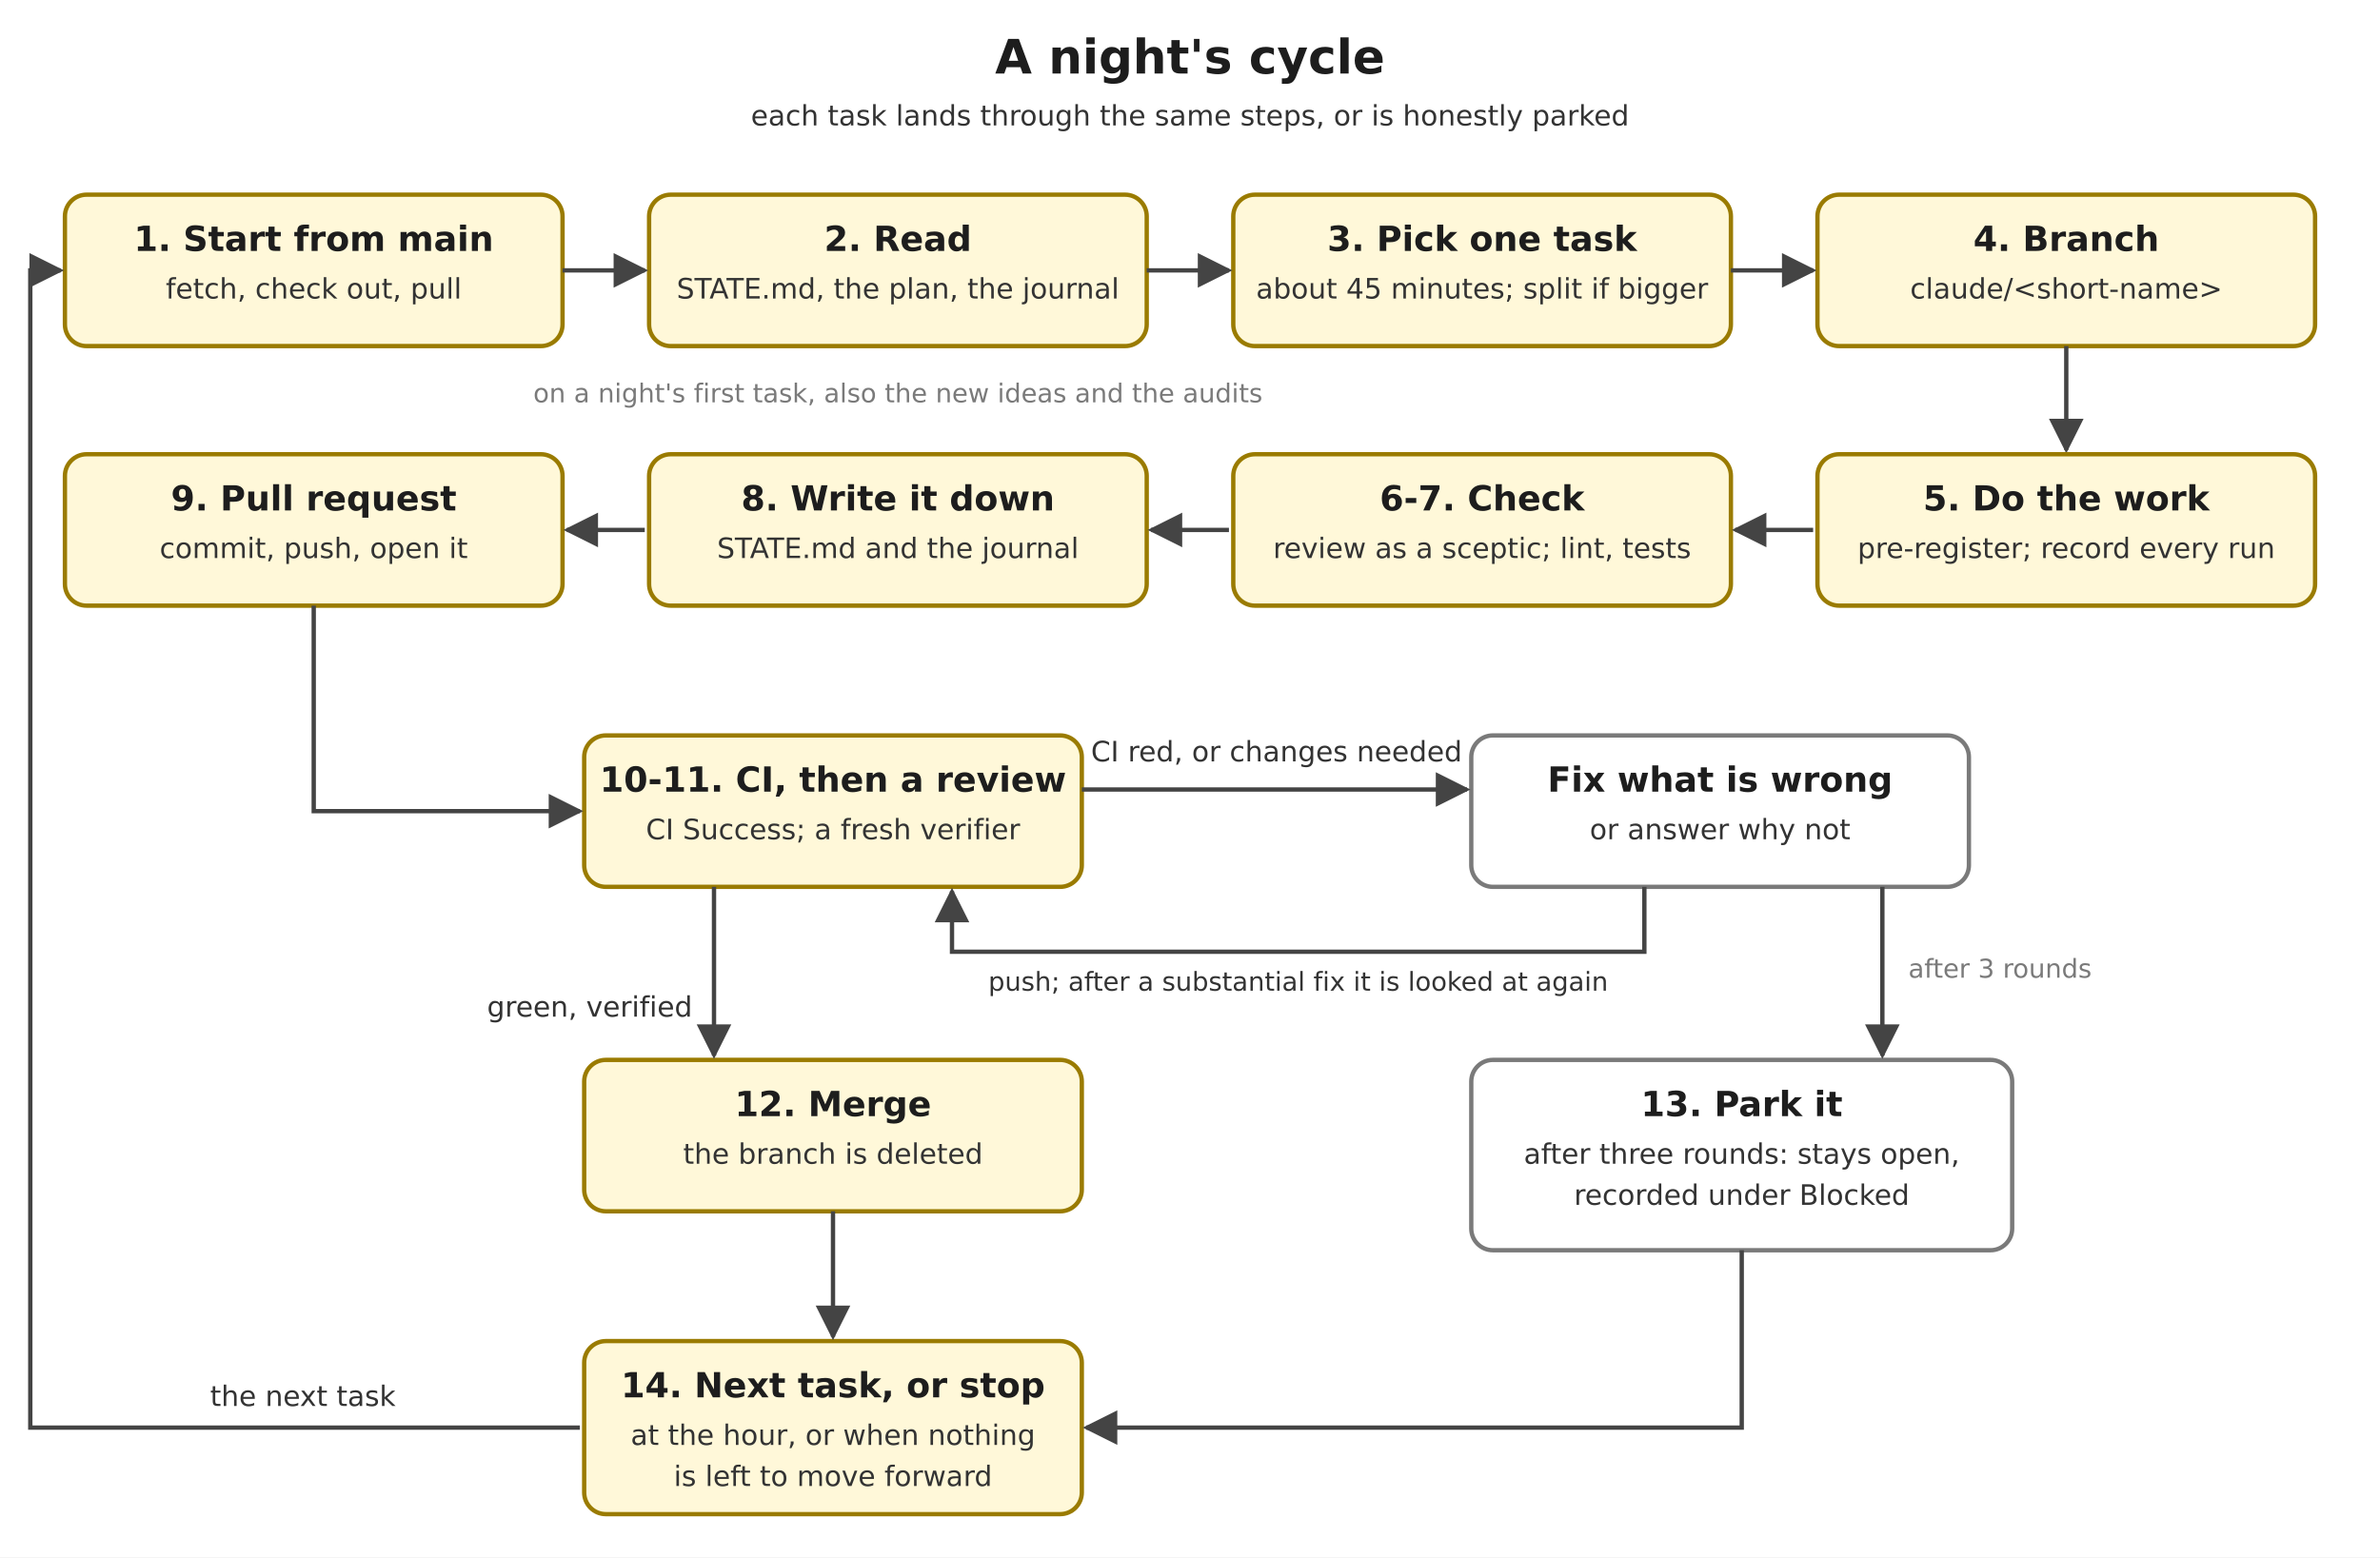
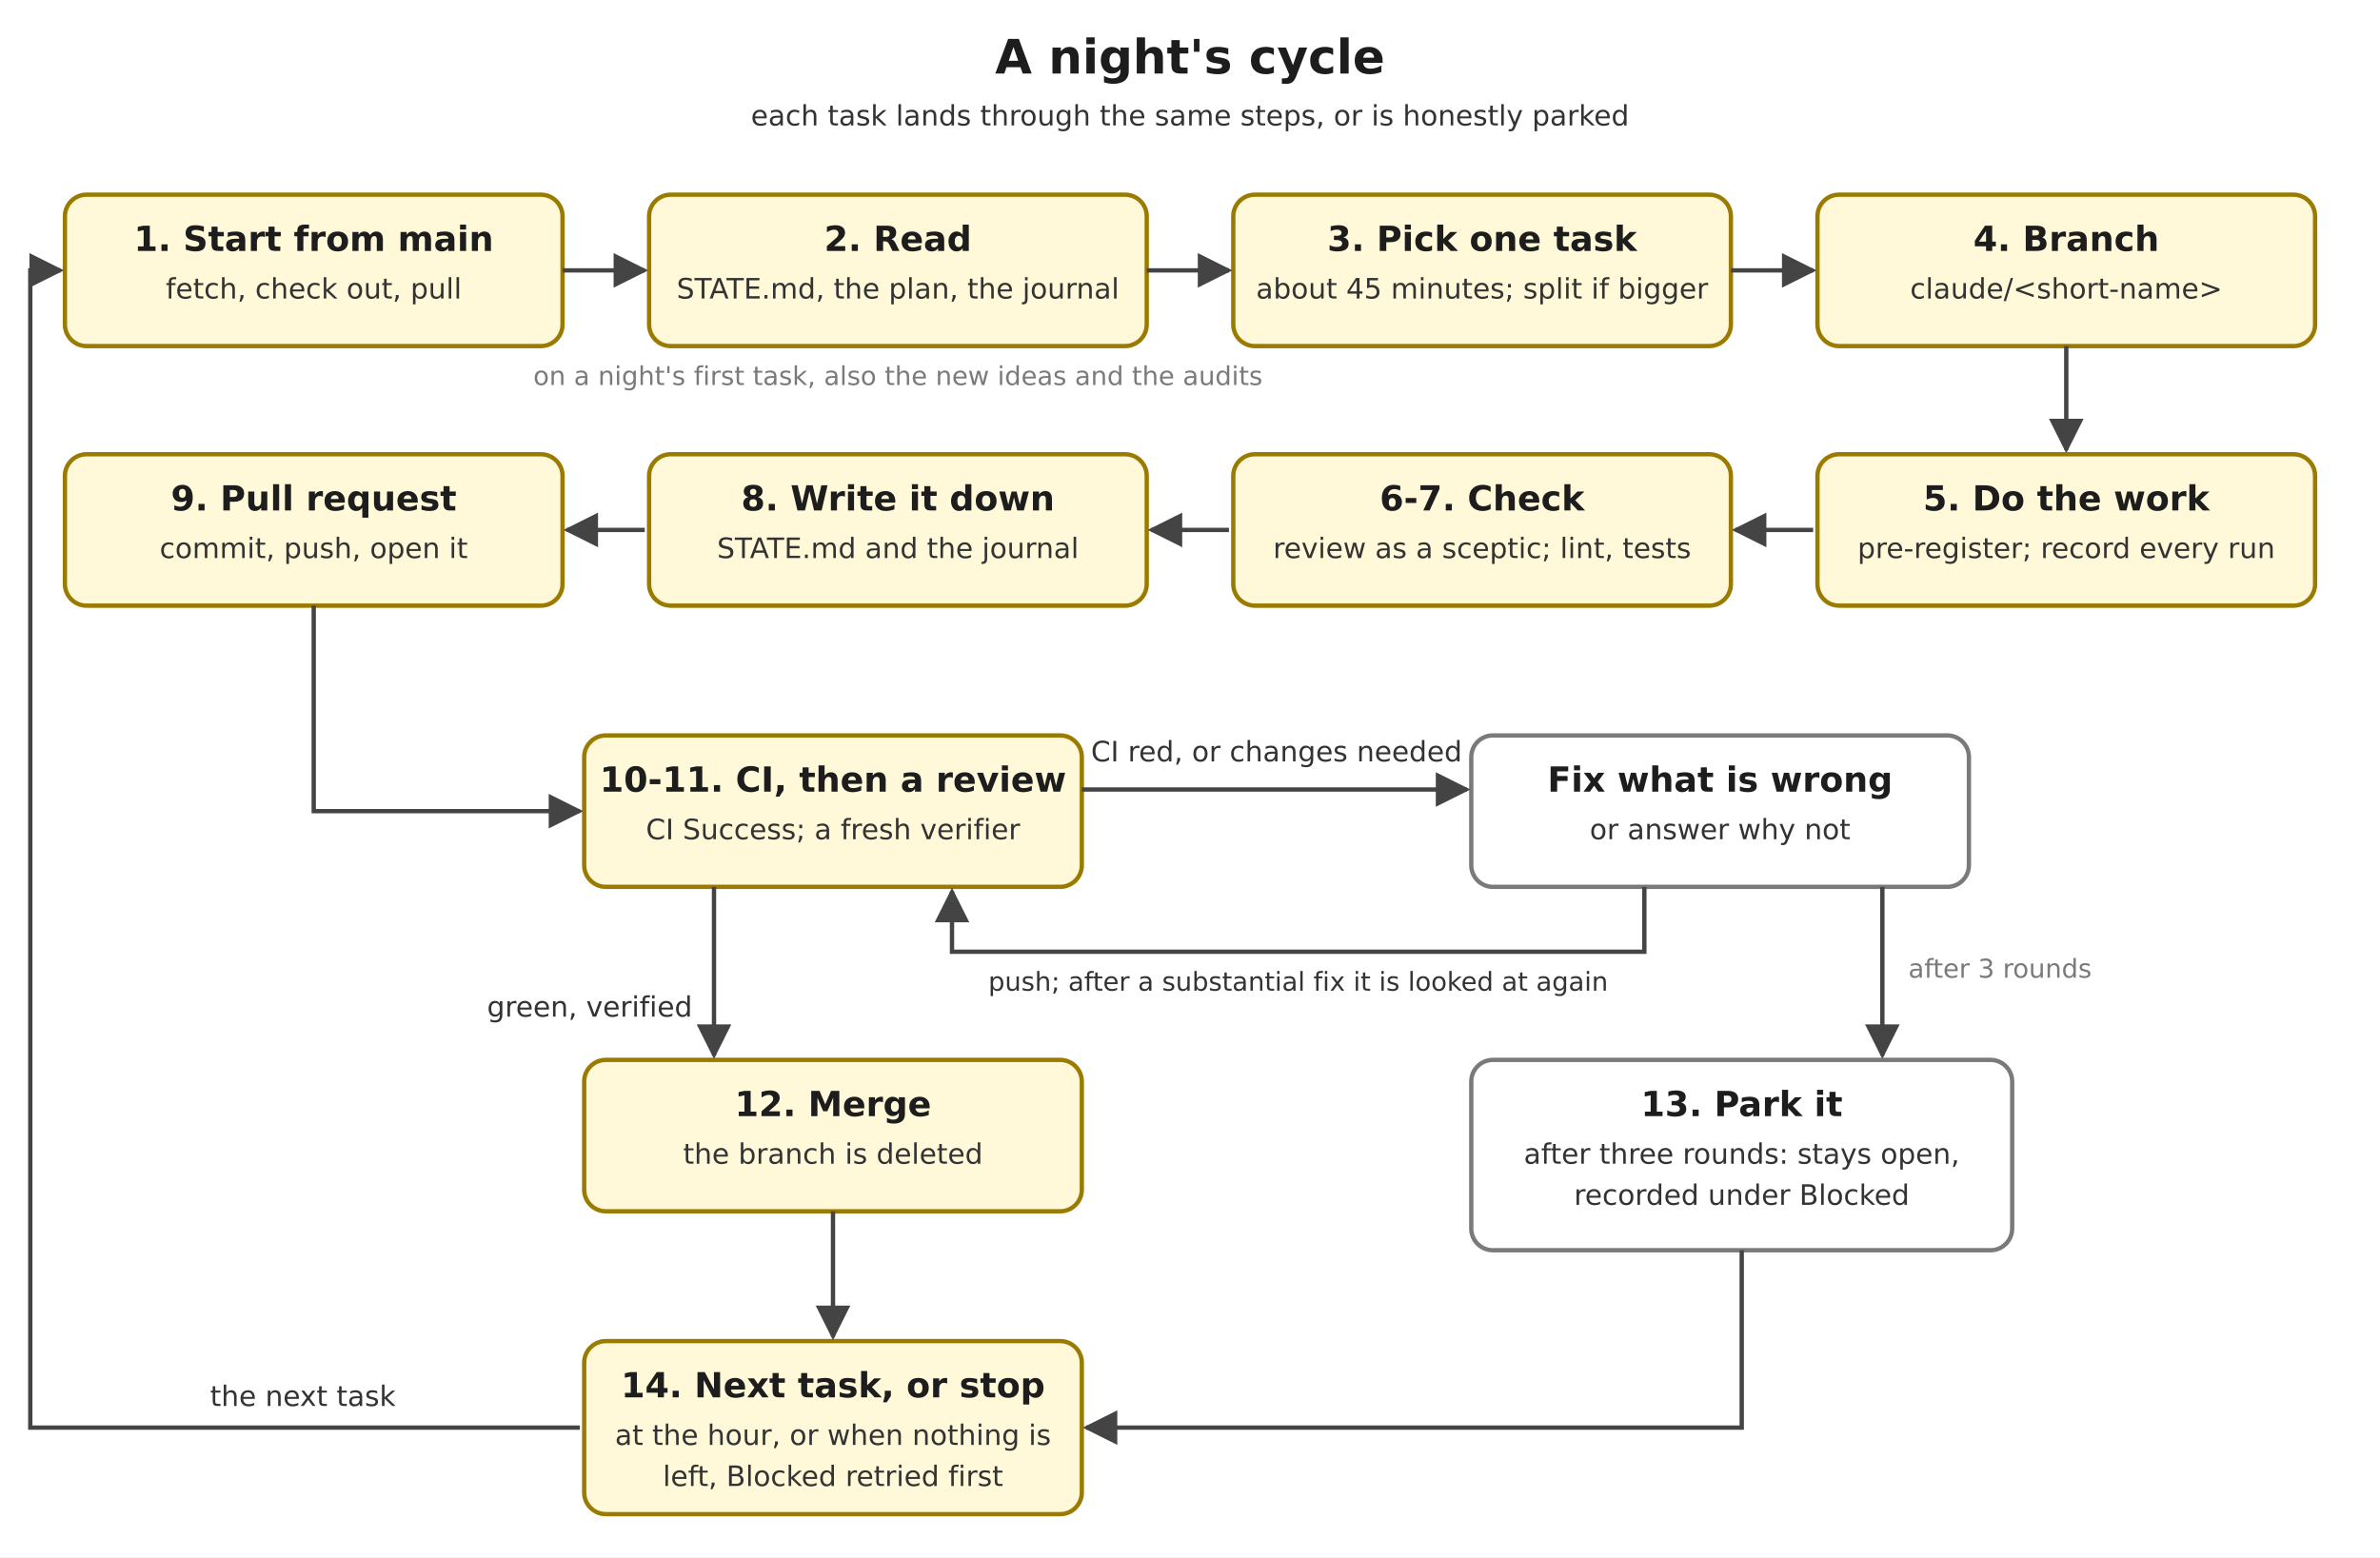
<svg xmlns="http://www.w3.org/2000/svg" width="1100" height="720" viewBox="0 0 1100 720" font-family="DejaVu Sans, Verdana, Arial, sans-serif">
  <defs>
    <marker id="head" viewBox="0 0 10 10" refX="9" refY="5" markerWidth="8" markerHeight="8" orient="auto-start-reverse">
      <path d="M 0 0 L 10 5 L 0 10 z" fill="#444444" />
    </marker>
  </defs>
  <rect x="0" y="0" width="1100" height="720" fill="#ffffff" />
  <text x="550" y="34" text-anchor="middle" font-size="22" font-weight="bold" fill="#1d1d1d">A night's cycle</text>
  <text x="550" y="58" text-anchor="middle" font-size="13" fill="#333333">each task lands through the same steps, or is honestly parked</text>
  <rect x="30" y="90" width="230" height="70" rx="10" fill="#fff8d9" stroke="#9a7b00" stroke-width="2" />
  <text x="145" y="116" text-anchor="middle" font-size="16" font-weight="bold" fill="#1d1d1d">1. Start from main</text>
  <text x="145" y="138" text-anchor="middle" font-size="13" fill="#333333">fetch, check out, pull</text>
  <rect x="300" y="90" width="230" height="70" rx="10" fill="#fff8d9" stroke="#9a7b00" stroke-width="2" />
  <text x="415" y="116" text-anchor="middle" font-size="16" font-weight="bold" fill="#1d1d1d">2. Read</text>
  <text x="415" y="138" text-anchor="middle" font-size="13" fill="#333333">STATE.md, the plan, the journal</text>
  <rect x="570" y="90" width="230" height="70" rx="10" fill="#fff8d9" stroke="#9a7b00" stroke-width="2" />
  <text x="685" y="116" text-anchor="middle" font-size="16" font-weight="bold" fill="#1d1d1d">3. Pick one task</text>
  <text x="685" y="138" text-anchor="middle" font-size="13" fill="#333333">about 45 minutes; split if bigger</text>
  <rect x="840" y="90" width="230" height="70" rx="10" fill="#fff8d9" stroke="#9a7b00" stroke-width="2" />
  <text x="955" y="116" text-anchor="middle" font-size="16" font-weight="bold" fill="#1d1d1d">4. Branch</text>
  <text x="955" y="138" text-anchor="middle" font-size="13" fill="#333333">claude/&lt;short-name&gt;</text>
  <path d="M 260 125 L 298 125" fill="none" stroke="#444444" stroke-width="2" marker-end="url(#head)" />
  <path d="M 530 125 L 568 125" fill="none" stroke="#444444" stroke-width="2" marker-end="url(#head)" />
  <path d="M 800 125 L 838 125" fill="none" stroke="#444444" stroke-width="2" marker-end="url(#head)" />
  <path d="M 955 160 L 955 208" fill="none" stroke="#444444" stroke-width="2" marker-end="url(#head)" />
  <rect x="840" y="210" width="230" height="70" rx="10" fill="#fff8d9" stroke="#9a7b00" stroke-width="2" />
  <text x="955" y="236" text-anchor="middle" font-size="16" font-weight="bold" fill="#1d1d1d">5. Do the work</text>
  <text x="955" y="258" text-anchor="middle" font-size="13" fill="#333333">pre-register; record every run</text>
  <rect x="570" y="210" width="230" height="70" rx="10" fill="#fff8d9" stroke="#9a7b00" stroke-width="2" />
  <text x="685" y="236" text-anchor="middle" font-size="16" font-weight="bold" fill="#1d1d1d">6-7. Check</text>
  <text x="685" y="258" text-anchor="middle" font-size="13" fill="#333333">review as a sceptic; lint, tests</text>
  <rect x="300" y="210" width="230" height="70" rx="10" fill="#fff8d9" stroke="#9a7b00" stroke-width="2" />
  <text x="415" y="236" text-anchor="middle" font-size="16" font-weight="bold" fill="#1d1d1d">8. Write it down</text>
  <text x="415" y="258" text-anchor="middle" font-size="13" fill="#333333">STATE.md and the journal</text>
  <rect x="30" y="210" width="230" height="70" rx="10" fill="#fff8d9" stroke="#9a7b00" stroke-width="2" />
  <text x="145" y="236" text-anchor="middle" font-size="16" font-weight="bold" fill="#1d1d1d">9. Pull request</text>
  <text x="145" y="258" text-anchor="middle" font-size="13" fill="#333333">commit, push, open it</text>
  <path d="M 838 245 L 802 245" fill="none" stroke="#444444" stroke-width="2" marker-end="url(#head)" />
  <path d="M 568 245 L 532 245" fill="none" stroke="#444444" stroke-width="2" marker-end="url(#head)" />
  <path d="M 298 245 L 262 245" fill="none" stroke="#444444" stroke-width="2" marker-end="url(#head)" />
-   <text x="415" y="186" text-anchor="middle" font-size="12" fill="#7a7a7a">on a night's first task, also the new ideas and the audits</text>
+   <text x="415" y="178" text-anchor="middle" font-size="12" fill="#7a7a7a">on a night's first task, also the new ideas and the audits</text>
  <rect x="270" y="340" width="230" height="70" rx="10" fill="#fff8d9" stroke="#9a7b00" stroke-width="2" />
  <text x="385" y="366" text-anchor="middle" font-size="16" font-weight="bold" fill="#1d1d1d">10-11. CI, then a review</text>
  <text x="385" y="388" text-anchor="middle" font-size="13" fill="#333333">CI Success; a fresh verifier</text>
  <path d="M 145 280 L 145 375 L 268 375" fill="none" stroke="#444444" stroke-width="2" marker-end="url(#head)" />
  <rect x="680" y="340" width="230" height="70" rx="10" fill="#ffffff" stroke="#7a7a7a" stroke-width="2" />
  <text x="795" y="366" text-anchor="middle" font-size="16" font-weight="bold" fill="#1d1d1d">Fix what is wrong</text>
  <text x="795" y="388" text-anchor="middle" font-size="13" fill="#333333">or answer why not</text>
  <path d="M 500 365 L 678 365" fill="none" stroke="#444444" stroke-width="2" marker-end="url(#head)" />
  <text x="590" y="352" text-anchor="middle" font-size="13" fill="#333333">CI red, or changes needed</text>
  <path d="M 760 410 L 760 440 L 440 440 L 440 412" fill="none" stroke="#444444" stroke-width="2" marker-end="url(#head)" />
  <text x="600" y="458" text-anchor="middle" font-size="12" fill="#333333">push; after a substantial fix it is looked at again</text>
  <rect x="270" y="490" width="230" height="70" rx="10" fill="#fff8d9" stroke="#9a7b00" stroke-width="2" />
  <text x="385" y="516" text-anchor="middle" font-size="16" font-weight="bold" fill="#1d1d1d">12. Merge</text>
  <text x="385" y="538" text-anchor="middle" font-size="13" fill="#333333">the branch is deleted</text>
  <path d="M 330 410 L 330 488" fill="none" stroke="#444444" stroke-width="2" marker-end="url(#head)" />
  <text x="320" y="470" text-anchor="end" font-size="13" fill="#333333">green, verified</text>
  <rect x="680" y="490" width="250" height="88" rx="10" fill="#ffffff" stroke="#7a7a7a" stroke-width="2" />
  <text x="805" y="516" text-anchor="middle" font-size="16" font-weight="bold" fill="#1d1d1d">13. Park it</text>
  <text x="805" y="538" text-anchor="middle" font-size="13" fill="#333333">after three rounds: stays open,</text>
  <text x="805" y="557" text-anchor="middle" font-size="13" fill="#333333">recorded under Blocked</text>
  <path d="M 870 410 L 870 488" fill="none" stroke="#444444" stroke-width="2" marker-end="url(#head)" />
  <text x="882" y="452" text-anchor="start" font-size="12" fill="#7a7a7a">after 3 rounds</text>
  <rect x="270" y="620" width="230" height="80" rx="10" fill="#fff8d9" stroke="#9a7b00" stroke-width="2" />
  <text x="385" y="646" text-anchor="middle" font-size="16" font-weight="bold" fill="#1d1d1d">14. Next task, or stop</text>
-   <text x="385" y="668" text-anchor="middle" font-size="13" fill="#333333">at the hour, or when nothing</text>
-   <text x="385" y="687" text-anchor="middle" font-size="13" fill="#333333">is left to move forward</text>
+   <text x="385" y="668" text-anchor="middle" font-size="13" fill="#333333">at the hour, or when nothing is</text>
+   <text x="385" y="687" text-anchor="middle" font-size="13" fill="#333333">left, Blocked retried first</text>
  <path d="M 385 560 L 385 618" fill="none" stroke="#444444" stroke-width="2" marker-end="url(#head)" />
  <path d="M 805 578 L 805 660 L 502 660" fill="none" stroke="#444444" stroke-width="2" marker-end="url(#head)" />
  <path d="M 268 660 L 14 660 L 14 125 L 28 125" fill="none" stroke="#444444" stroke-width="2" marker-end="url(#head)" />
  <text x="140" y="650" text-anchor="middle" font-size="13" fill="#333333">the next task</text>
</svg>
